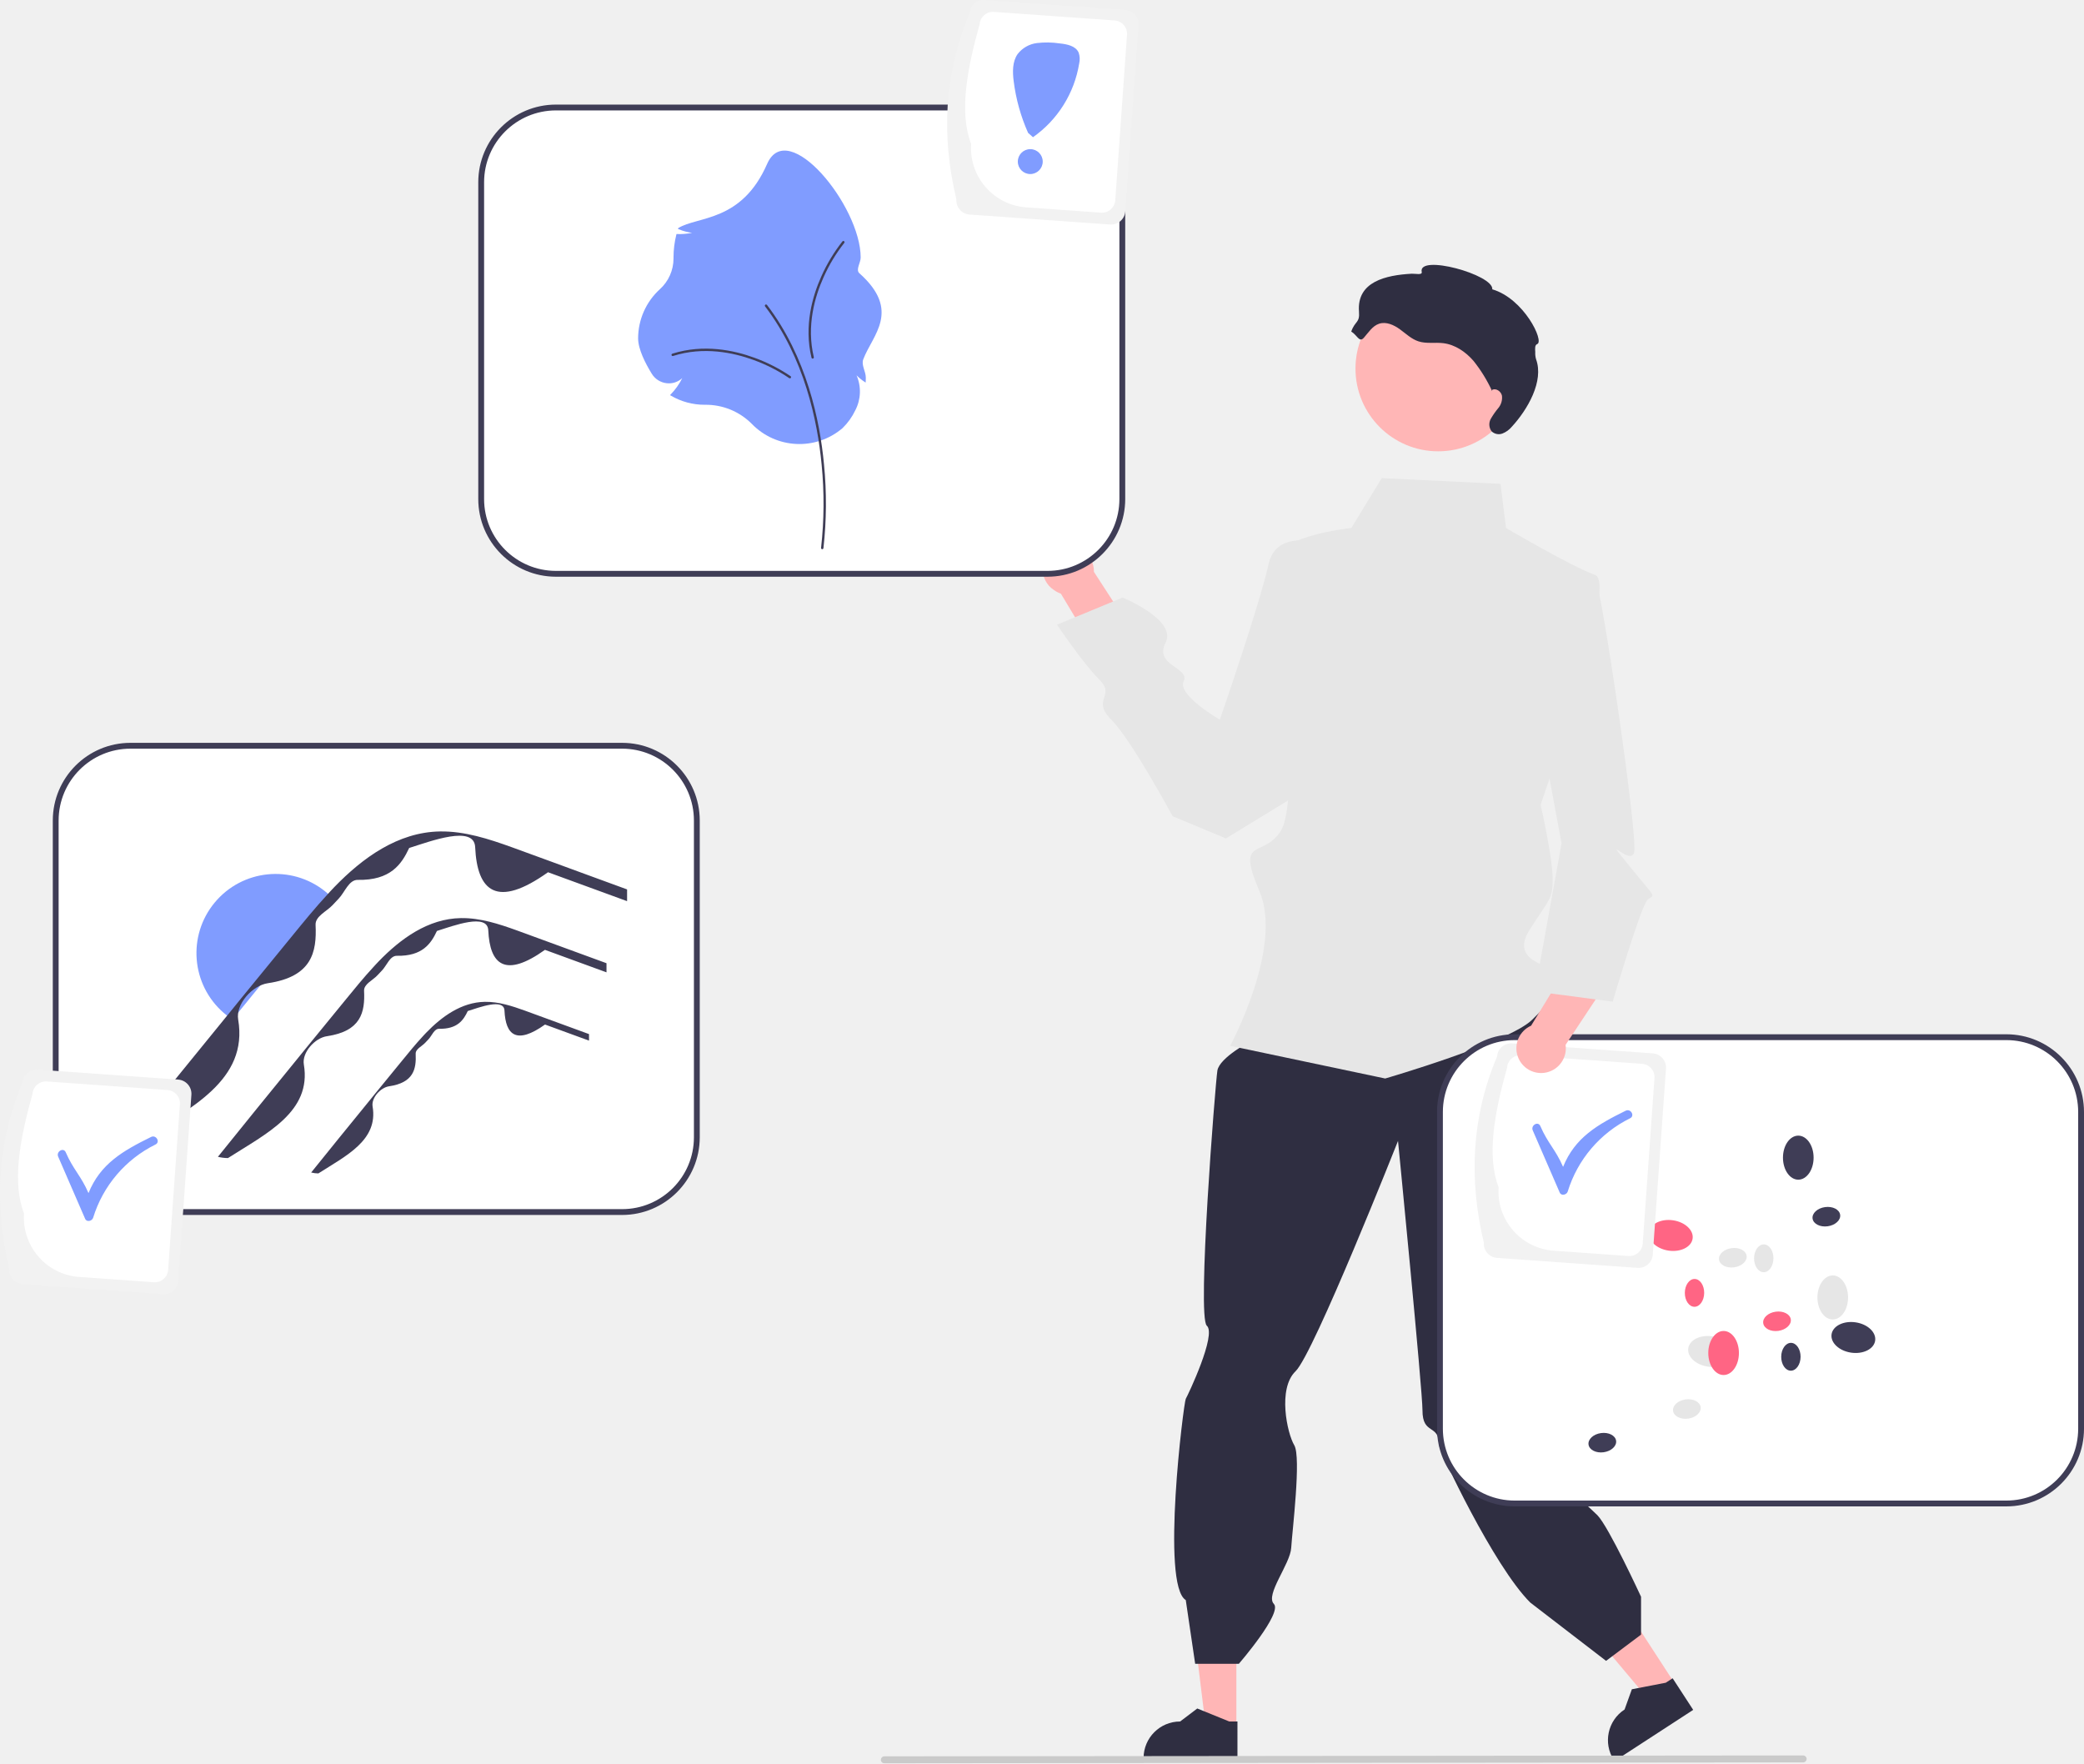
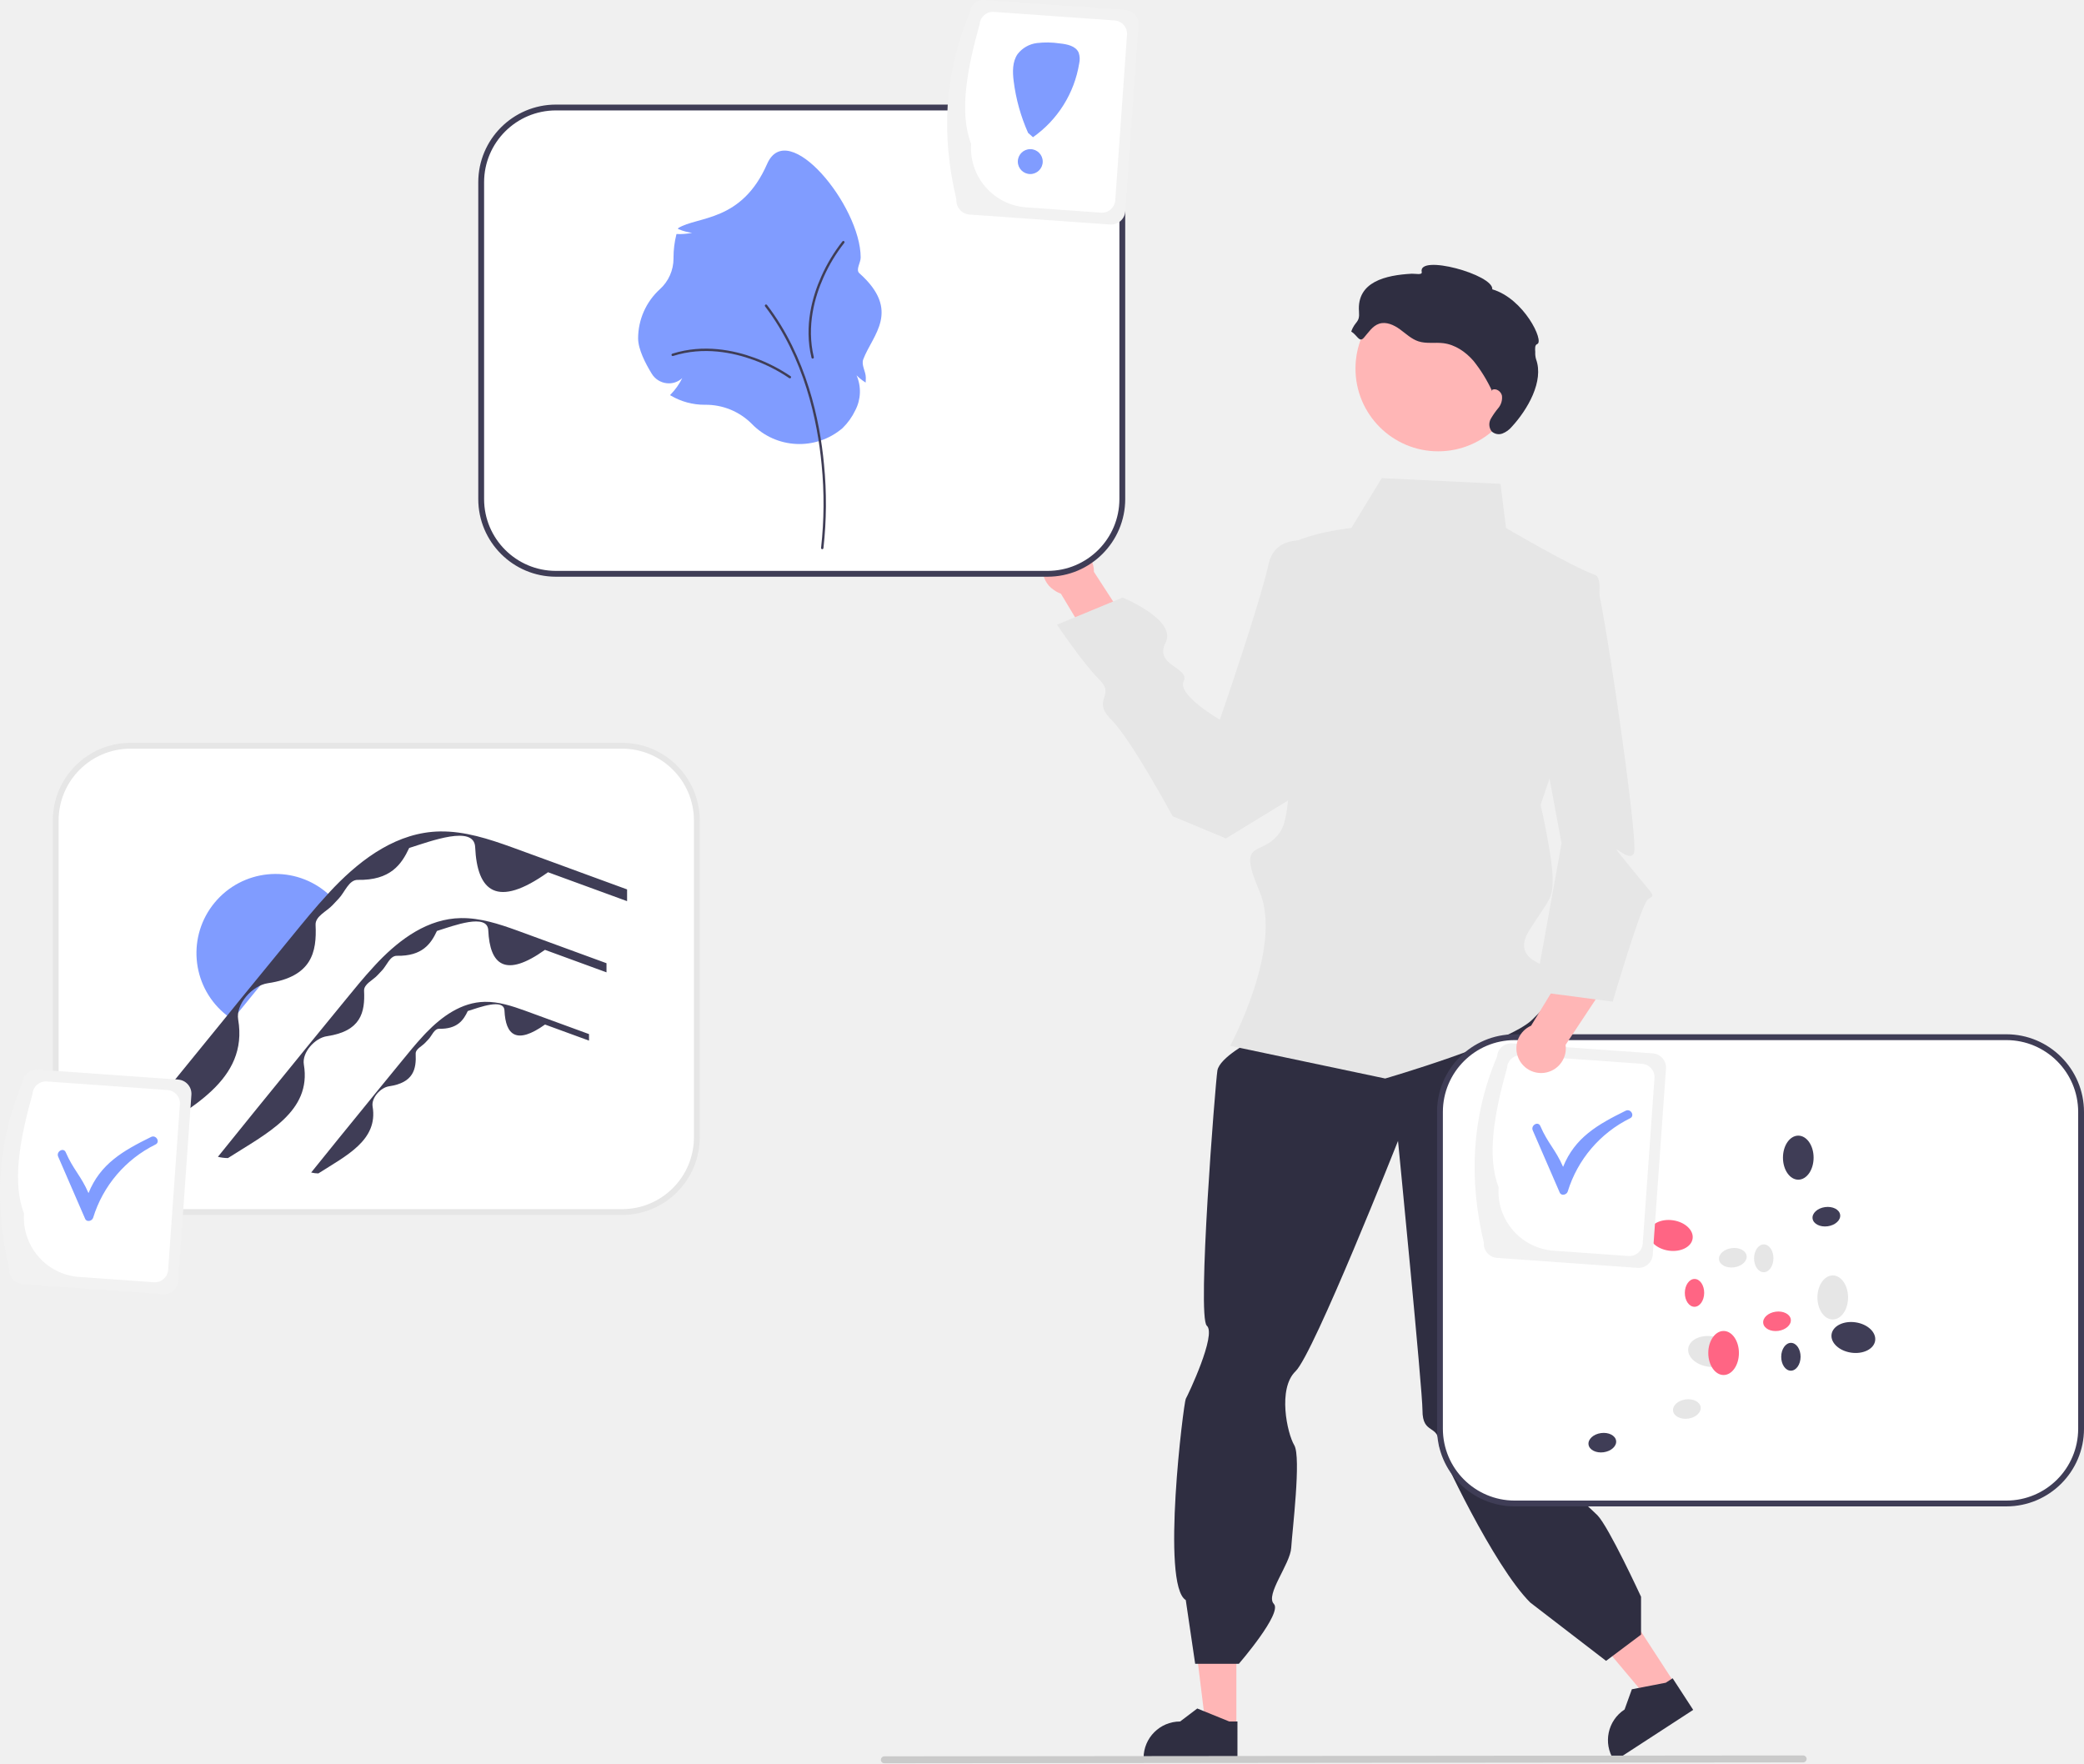
<svg xmlns="http://www.w3.org/2000/svg" data-name="Layer 1" width="715.117" height="605.028" viewBox="0 0 715.117 605.028">
  <path d="M287.196,403.373a25.667,25.667,0,0,0-25.638,25.638V537.735a25.667,25.667,0,0,0,25.638,25.638h168.725a25.667,25.667,0,0,0,25.638-25.638V429.011a25.667,25.667,0,0,0-25.638-25.638Z" transform="translate(-242.4415 -147.4859)" fill="#fff" />
-   <path d="M455.921,564.373H287.196a26.668,26.668,0,0,1-26.638-26.638V429.011a26.668,26.668,0,0,1,26.638-26.638h168.725a26.668,26.668,0,0,1,26.638,26.638V537.735A26.668,26.668,0,0,1,455.921,564.373Zm-168.725-160a24.666,24.666,0,0,0-24.638,24.638V537.735a24.666,24.666,0,0,0,24.638,24.638h168.725a24.666,24.666,0,0,0,24.638-24.638V429.011a24.666,24.666,0,0,0-24.638-24.638Z" transform="translate(-242.4415 -147.4859)" fill="#3f3d56" />
+   <path d="M455.921,564.373H287.196a26.668,26.668,0,0,1-26.638-26.638V429.011a26.668,26.668,0,0,1,26.638-26.638h168.725a26.668,26.668,0,0,1,26.638,26.638V537.735A26.668,26.668,0,0,1,455.921,564.373Zm-168.725-160a24.666,24.666,0,0,0-24.638,24.638V537.735a24.666,24.666,0,0,0,24.638,24.638h168.725a24.666,24.666,0,0,0,24.638-24.638V429.011a24.666,24.666,0,0,0-24.638-24.638Z" transform="translate(-242.4415 -147.4859)" fill="#e6e6e6" />
  <path d="M356.728,455.82c-2.776,2.892-5.435,5.901-7.939,9.026-5.513,6.638-10.948,13.335-16.402,20.013-3.397,4.154-6.794,8.308-10.152,12.462a24.789,24.789,0,0,1-3.028-2.29,27.161,27.161,0,0,1,34.707-41.772A25.034,25.034,0,0,1,356.728,455.82Z" transform="translate(-242.4415 -147.4859)" fill="#809cff" />
  <path d="M457.622,452.666v4.03l-1.8-.66-25.33-9.26c-17.549,12.501-24.309,6.609-25-8.62-.35-7.709-15.28-2.02-22.64.29-2.633,5.635-6.422,11.159-17.64,10.95-3.064-.057-4.43,4.21-6.54,6.42-.69.73-1.38,1.46-2.06,2.19-2.04,2.22-6.023,3.84-5.88,6.84.449,9.384-1.294,17.787-16.4,20.01-5.315.782-11.052,7.195-10.16,12.46,3.535,20.859-16.414,30.363-33.46,41.27a19.536,19.536,0,0,1-4.43-.56q16.965-21.075,34.09-42.04.39-.48.78-.96c1.34-1.67,2.71-3.35,4.07-5.02q8.535-10.455,17.08-20.89c4.14-5.06,8.25-10.14,12.71-14.94.27-.31.55-.61.84-.92.43-.46.86-.91,1.3-1.38,9.69-10.01,21.78-18.86,36.26-19.1,8.52-.13,16.75,2.57,24.67,5.42,8.53,3.09,17.03,6.23,25.55,9.35Z" transform="translate(-242.4415 -147.4859)" fill="#3f3d56" />
  <path d="M450.558,477.988v3.136l-1.401-.514-19.712-7.206c-13.657,9.729-18.918,5.143-19.455-6.708-.272-5.999-11.891-1.572-17.619.226-2.049,4.385-4.998,8.685-13.728,8.521-2.384-.045-3.448,3.276-5.09,4.996-.537.568-1.074,1.136-1.603,1.704-1.588,1.728-4.688,2.989-4.576,5.323.349,7.303-1.007,13.842-12.763,15.572-4.137.609-8.601,5.6-7.907,9.697,2.751,16.233-12.774,23.629-26.039,32.117a15.204,15.204,0,0,1-3.448-.436q13.202-16.401,26.529-32.716.304-.374.607-.747c1.043-1.3,2.109-2.607,3.167-3.907q6.642-8.136,13.292-16.257c3.222-3.938,6.42-7.891,9.891-11.627.21-.241.428-.475.654-.716.335-.358.669-.708,1.012-1.074,7.541-7.79,16.95-14.677,28.218-14.864,6.63-.101,13.035,2,19.199,4.218,6.638,2.405,13.253,4.848,19.883,7.276Z" transform="translate(-242.4415 -147.4859)" fill="#3f3d56" />
  <path d="M444.558,502.309v2.242l-1.002-.367L429.462,499.032c-9.765,6.956-13.526,3.677-13.911-4.796-.195-4.29-8.502-1.124-12.598.161-1.465,3.135-3.573,6.21-9.816,6.093-1.705-.032-2.465,2.343-3.639,3.572-.384.406-.768.812-1.146,1.219-1.135,1.235-3.352,2.137-3.272,3.806.25,5.222-.72,9.897-9.126,11.134-2.958.435-6.15,4.004-5.653,6.933,1.967,11.607-9.133,16.895-18.618,22.964a10.872,10.872,0,0,1-2.465-.312q9.44-11.727,18.969-23.393l.434-.534c.746-.929,1.508-1.864,2.265-2.793q4.749-5.818,9.504-11.624c2.304-2.816,4.591-5.642,7.072-8.313.15-.172.306-.339.467-.512.239-.256.479-.506.723-.768,5.392-5.57,12.119-10.494,20.176-10.628,4.741-.072,9.32,1.43,13.727,3.016,4.746,1.719,9.476,3.467,14.217,5.203Z" transform="translate(-242.4415 -147.4859)" fill="#3f3d56" />
  <path d="M617.82,343.706l14.378,22.161-11.342,9.241-14.379-23.922a9.332,9.332,0,0,1-2.328-1.212,8.473,8.473,0,1,1,9.842-13.767A9.013,9.013,0,0,1,617.82,343.706Z" transform="translate(-242.4415 -147.4859)" fill="#ffb6b6" />
  <polygon points="574.749 577.747 565.967 583.457 539.765 552.303 552.725 543.876 574.749 577.747" fill="#ffb6b6" />
  <path d="M823.456,734.192l-27.003,17.559-.222-.341a12.538,12.538,0,0,1,3.676-17.345l.001-0,2.499-6.949,11.636-2.242,2.357-1.533Z" transform="translate(-242.4415 -147.4859)" fill="#2f2e41" />
  <polygon points="424.259 592.709 413.785 592.708 408.802 552.306 424.261 552.307 424.259 592.709" fill="#ffb6b6" />
  <path d="M667.069,751.121l-32.21-.001v-.407A12.538,12.538,0,0,1,647.396,738.176h.001l5.884-4.464,10.977,4.464,2.812 0Z" transform="translate(-242.4415 -147.4859)" fill="#2f2e41" />
  <path d="M775.12,490.891l-93.928,2.065-9.31,11.638s-10.98,5.728-11.697,10.235-7.052,84.531-3.626,87.544-6.495,23.82-7.224,25.089-8.582,63.9,0,69.05l3.224,21.861h15S682.585,700.984,679.561,697.831s5.625-13.635,5.956-19.255,3.489-31.115,1.042-35.203-5.754-19.428.453-25.376,35.155-79.029,35.155-79.029,8.412,85.678,8.392,92.405c-.026,8.749,5.72,4.419,5.72,12.099,0,1.552,18.708,41.434,31.28,53.901l26,20,12-9v-13s-11.121-24.121-15-28-18.203-15.754-18.203-21.185-6.743-7.323-2.208-14.524,2.984-10.304,1.432-13.407,16.293-100.861,16.293-100.861Z" transform="translate(-242.4415 -147.4859)" fill="#2f2e41" />
  <path d="M757.336,313.499l-40.754-1.958L706.153,328.65s-30.46,3.057-26.104,14.514,8.137,79.481,1.979,89.304-15.608,1.68-7.392,20.881-10.068,52.984-10.068,52.984l53.198,11.217s42.672-12.414,50.431-20.172,14.741-13.965,10.086-16.293-17.845-3.879-10.862-14.741,7.836-10.36,7.797-17.594-4.12-25.159-4.12-25.159,26.78-75.956,18.713-78.824-30.589-16.117-30.589-16.117Z" transform="translate(-242.4415 -147.4859)" fill="#e6e6e6" />
  <path d="M704.598,336.799s-23.373-11.107-26.821,4.137-16.758,53.486-16.758,53.486-14.744-8.536-12.414-13.19-10.286-5.361-6.207-13.19S627.658,352.526,627.658,352.526l-22.5,9.31s8.712,13.058,14.501,18.815-2.859,6.785,4.12,13.771,21.032,33.122,21.032,33.122l18.298,7.629,51.39-31.394Z" transform="translate(-242.4415 -147.4859)" fill="#e6e6e6" />
  <circle cx="493.513" cy="126.477" r="28.383" fill="#ffb6b6" />
  <path d="M754.444,281.255c1.348-.685,3.066.512,3.388,1.99a5.563,5.563,0,0,1-1.231,4.23,26.615,26.615,0,0,0-2.596,3.71,3.98,3.98,0,0,0,.247,4.272,3.567,3.567,0,0,0,3.73.787,7.968,7.968,0,0,0,3.235-2.338c5.426-5.887,11.087-15.66,8.313-23.171a7.336,7.336,0,0,1-.271-2.472c-.053-.956-.23-2.395.67-2.72,2.512-.907-4.536-15.589-15.414-18.784.53-5.013-25.641-12.224-24.212-5.931.257,1.13-2.271.516-3.428.579-8.879.481-18.907,2.712-18.099,13.003.313,3.985-1.335,3.066-2.659,6.838,2.062,1.229,2.738,3.925,4.328,2.126s2.947-4.052,5.226-4.807c2.426-.804,5.058.399,7.128,1.899s3.968,3.365,6.4,4.151c2.728.881,5.702.268,8.547.625,4.044.507,7.634,2.978,10.307,6.055a50.271,50.271,0,0,1,6.402,10.378" transform="translate(-242.4415 -147.4859)" fill="#2f2e41" />
  <path d="M861.224,752.207l-315.358.307a1.191,1.191,0,0,1,0-2.381l315.358-.307a1.191,1.191,0,0,1,0,2.381Z" transform="translate(-242.4415 -147.4859)" fill="#cacaca" />
  <path d="M762.196,503.373a25.667,25.667,0,0,0-25.638,25.638V637.735a25.667,25.667,0,0,0,25.638,25.638h168.725a25.667,25.667,0,0,0,25.638-25.638V529.011a25.667,25.667,0,0,0-25.638-25.638Z" transform="translate(-242.4415 -147.4859)" fill="#fff" />
  <path d="M930.921,664.373H762.196a26.668,26.668,0,0,1-26.638-26.638V529.011a26.668,26.668,0,0,1,26.638-26.638h168.725a26.668,26.668,0,0,1,26.638,26.638V637.735A26.668,26.668,0,0,1,930.921,664.373Zm-168.725-160a24.666,24.666,0,0,0-24.638,24.638V637.735a24.666,24.666,0,0,0,24.638,24.638h168.725a24.666,24.666,0,0,0,24.638-24.638V529.011a24.666,24.666,0,0,0-24.638-24.638Z" transform="translate(-242.4415 -147.4859)" fill="#3f3d56" />
  <ellipse cx="829.243" cy="611.212" rx="5.257" ry="7.557" transform="translate(-137.4367 1196.326) rotate(-81.72174)" fill="#e6e6e6" />
  <ellipse cx="878.414" cy="606.414" rx="5.257" ry="7.557" transform="translate(-90.59685 1240.878) rotate(-81.72174)" fill="#3f3d56" />
  <ellipse cx="815.778" cy="571.403" rx="5.257" ry="7.557" transform="translate(-109.5693 1148.925) rotate(-81.72174)" fill="#ff6584" />
  <ellipse cx="798.568" cy="556.16" rx="4.776" ry="3.322" transform="translate(-6.05666 1203.014) rotate(-89.56675)" fill="#e6e6e6" />
  <ellipse cx="791.322" cy="525.789" rx="4.776" ry="3.322" transform="translate(17.12314 1165.627) rotate(-89.56675)" fill="#3f3d56" />
  <ellipse cx="847.667" cy="579.241" rx="4.776" ry="3.322" transform="translate(19.59186 1275.018) rotate(-89.56675)" fill="#e6e6e6" />
  <ellipse cx="823.905" cy="591.105" rx="4.776" ry="3.322" transform="translate(-15.85392 1263.031) rotate(-89.56675)" fill="#ff6584" />
  <ellipse cx="856.983" cy="613.032" rx="4.776" ry="3.322" transform="translate(-4.95389 1317.869) rotate(-89.56675)" fill="#3f3d56" />
  <ellipse cx="628.902" cy="445.191" rx="5.257" ry="7.557" fill="#e6e6e6" />
  <ellipse cx="617.074" cy="397.223" rx="5.257" ry="7.557" fill="#3f3d56" />
  <ellipse cx="591.447" cy="464.247" rx="5.257" ry="7.557" fill="#ff6584" />
  <ellipse cx="821.283" cy="630.959" rx="4.776" ry="3.322" transform="translate(-320.8768 -29.48112) rotate(-7.84498)" fill="#e6e6e6" />
  <ellipse cx="792.271" cy="642.502" rx="4.776" ry="3.322" transform="translate(-322.7239 -33.33302) rotate(-7.84498)" fill="#3f3d56" />
  <ellipse cx="837.053" cy="579.048" rx="4.776" ry="3.322" transform="translate(-313.6437 -27.81439) rotate(-7.84498)" fill="#e6e6e6" />
  <ellipse cx="852.215" cy="600.854" rx="4.776" ry="3.322" transform="translate(-316.4782 -25.54085) rotate(-7.84498)" fill="#ff6584" />
  <ellipse cx="869.152" cy="564.964" rx="4.776" ry="3.322" transform="translate(-311.421 -23.56499) rotate(-7.84498)" fill="#3f3d56" />
  <path d="M433.196,184.373a25.667,25.667,0,0,0-25.638,25.638V318.735a25.667,25.667,0,0,0,25.638,25.638h168.725a25.667,25.667,0,0,0,25.638-25.638V210.011a25.667,25.667,0,0,0-25.638-25.638Z" transform="translate(-242.4415 -147.4859)" fill="#fff" />
  <path d="M601.921,345.373H433.196a26.668,26.668,0,0,1-26.638-26.638V210.011a26.668,26.668,0,0,1,26.638-26.638h168.725a26.668,26.668,0,0,1,26.638,26.638V318.735A26.668,26.668,0,0,1,601.921,345.373Zm-168.725-160a24.665,24.665,0,0,0-24.638,24.638V318.735a24.665,24.665,0,0,0,24.638,24.638h168.725a24.665,24.665,0,0,0,24.638-24.638V210.011a24.665,24.665,0,0,0-24.638-24.638Z" transform="translate(-242.4415 -147.4859)" fill="#3f3d56" />
  <path d="M500.375,292.881a22.225,22.225,0,0,0-15.944-6.508l-.236.001a22.767,22.767,0,0,1-11.477-3.099l-.363-.211.292-.301a22.191,22.191,0,0,0,3.913-5.541,6.71,6.71,0,0,1-5.416,1.749,6.871,6.871,0,0,1-5.044-3.231c-2.14-3.472-4.691-8.398-4.691-12.151a22.836,22.836,0,0,1,7.45-16.851,14.22,14.22,0,0,0,4.698-10.603l-.001-.284a32.252,32.252,0,0,1,.957-7.805l.065-.258.265.009a21.804,21.804,0,0,0,5.098-.427,17.209,17.209,0,0,1-4.572-1.216l-.285-.115.097-.292c6.675-4.133,21.742-1.993,30.487-22.001,7.091-16.224,32.112,14.402,32.112,32.105,0,1.806-1.788,4.193-.449,5.387,14.467,12.906,4.485,21.194,1.338,29.534-.747,1.979.872,4.151.872,6.291,0,.363-.009.738-.028,1.114l-.028.578-.482-.321a15.977,15.977,0,0,1-2.638-2.164,13.924,13.924,0,0,1-.442,12.02,21.286,21.286,0,0,1-4.359,6.088,22.762,22.762,0,0,1-31.189-1.498Z" transform="translate(-242.4415 -147.4859)" fill="#809cff" />
  <path d="M524.596,335.93a.41.41,0,0,0,.405-.352,137.192,137.192,0,0,0,.191-28.765c-1.414-15.094-5.956-36.836-19.562-54.691a.41.41,0,1,0-.652.497c13.488,17.702,17.993,39.283,19.398,54.271a136.265,136.265,0,0,1-.187,28.573.41.41,0,0,0,.406.468Z" transform="translate(-242.4415 -147.4859)" fill="#3f3d56" />
  <path d="M513.493,277.308a.41.41,0,0,0,.241-.741,56.475,56.475,0,0,0-12.468-6.347c-6.879-2.518-17.339-4.801-28.107-1.374a.41.41,0,1,0,.248.781c10.548-3.357,20.818-1.111,27.577,1.363a55.548,55.548,0,0,1,12.268,6.24A.408.408,0,0,0,513.493,277.308Z" transform="translate(-242.4415 -147.4859)" fill="#3f3d56" />
  <path d="M532.247,230.599a.41.41,0,0,0-.722-.294,56.474,56.474,0,0,0-7.228,11.978c-3.007,6.679-6.038,16.948-3.395,27.935a.41.41,0,1,0,.797-.192c-2.588-10.762.391-20.844,3.345-27.407a55.548,55.548,0,0,1,7.107-11.786A.408.408,0,0,0,532.247,230.599Z" transform="translate(-242.4415 -147.4859)" fill="#3f3d56" />
  <path d="M570.615,215.881c-5.154-21.646-4.294-42.966,4.531-63.854a4.892,4.892,0,0,1,5.221-4.529L628.59,150.92a4.892,4.892,0,0,1,4.529,5.221l-4.531,63.854a4.892,4.892,0,0,1-5.221,4.529l-48.224-3.422A4.892,4.892,0,0,1,570.615,215.881Z" transform="translate(-242.4415 -147.4859)" fill="#f2f2f2" />
  <path d="M575.682,196.857c-4.125-10.667-1.487-25.337,2.913-41.051a4.582,4.582,0,0,1,4.889-4.241l41.444,2.941a4.582,4.582,0,0,1,4.242,4.889l-4.032,56.821a4.582,4.582,0,0,1-4.889,4.241l-25.674-1.822A20.41,20.41,0,0,1,575.682,196.857Z" transform="translate(-242.4415 -147.4859)" fill="#fff" />
  <circle cx="353.535" cy="55.447" r="4.274" fill="#809cff" />
  <path d="M612.58,165.541c-1.018-2.321-3.989-2.896-6.51-3.161a29.432,29.432,0,0,0-7.808-.12,9.913,9.913,0,0,0-6.626,3.773c-1.833,2.634-1.752,6.12-1.355,9.304a62.741,62.741,0,0,0,4.945,17.74l1.679,1.491a38.482,38.482,0,0,0,15.861-25.335A6.652,6.652,0,0,0,612.58,165.541Z" transform="translate(-242.4415 -147.4859)" fill="#809cff" />
  <path d="M245.615,582.881c-5.154-21.646-4.294-42.966,4.531-63.854a4.892,4.892,0,0,1,5.221-4.529L303.59,517.92a4.892,4.892,0,0,1,4.529,5.221l-4.531,63.854a4.892,4.892,0,0,1-5.221,4.529l-48.224-3.422A4.892,4.892,0,0,1,245.615,582.881Z" transform="translate(-242.4415 -147.4859)" fill="#f2f2f2" />
  <path d="M250.682,563.857c-4.125-10.667-1.487-25.337,2.913-41.051a4.582,4.582,0,0,1,4.889-4.241l41.444,2.941a4.582,4.582,0,0,1,4.242,4.889l-4.032,56.821a4.582,4.582,0,0,1-4.889,4.241l-25.674-1.822A20.41,20.41,0,0,1,250.682,563.857Z" transform="translate(-242.4415 -147.4859)" fill="#fff" />
  <path d="M294.288,537.604c-9.738,4.795-17.433,9.238-21.477,19.265-2.606-6.006-5.212-8.011-7.817-14.017-.766-1.767-3.352-.241-2.59,1.514q4.627,10.663,9.253,21.326c.544,1.254,2.402.764,2.742-.358a41.711,41.711,0,0,1,21.404-25.14C297.534,539.342,296.016,536.754,294.288,537.604Z" transform="translate(-242.4415 -147.4859)" fill="#809cff" />
  <path d="M751.615,573.881c-5.154-21.646-4.294-42.966,4.531-63.854a4.892,4.892,0,0,1,5.221-4.529L809.59,508.92a4.892,4.892,0,0,1,4.529,5.221l-4.531,63.854a4.892,4.892,0,0,1-5.221,4.529l-48.224-3.422A4.892,4.892,0,0,1,751.615,573.881Z" transform="translate(-242.4415 -147.4859)" fill="#f2f2f2" />
  <path d="M756.682,554.857c-4.125-10.667-1.487-25.337,2.913-41.051a4.582,4.582,0,0,1,4.889-4.241l41.444,2.941a4.582,4.582,0,0,1,4.242,4.889l-4.032,56.821a4.582,4.582,0,0,1-4.889,4.241l-25.674-1.822A20.41,20.41,0,0,1,756.682,554.857Z" transform="translate(-242.4415 -147.4859)" fill="#fff" />
  <path d="M800.288,528.604c-9.738,4.795-17.433,9.238-21.477,19.265-2.606-6.006-5.212-8.011-7.817-14.017-.766-1.767-3.352-.241-2.59,1.514q4.627,10.663,9.253,21.326c.544,1.254,2.402.764,2.742-.358a41.711,41.711,0,0,1,21.404-25.14C803.534,530.342,802.016,527.754,800.288,528.604Z" transform="translate(-242.4415 -147.4859)" fill="#809cff" />
  <path d="M767.836,499.429l13.228-21.617,13.403,5.834-14.799,22.357a8.484,8.484,0,1,1-11.832-6.574Z" transform="translate(-242.4415 -147.4859)" fill="#ffb6b6" />
  <path d="M769.12,348.152s18.474-6.722,20.802-2.066,14.827,89.602,13.232,94.068-11.681-7.948-1.595,4.466,8.534,9.31,6.207,11.638-11.928,34.92-11.928,34.92L769.12,487.658l9.164-50.797L766.481,373.409Z" transform="translate(-242.4415 -147.4859)" fill="#e6e6e6" />
</svg>
